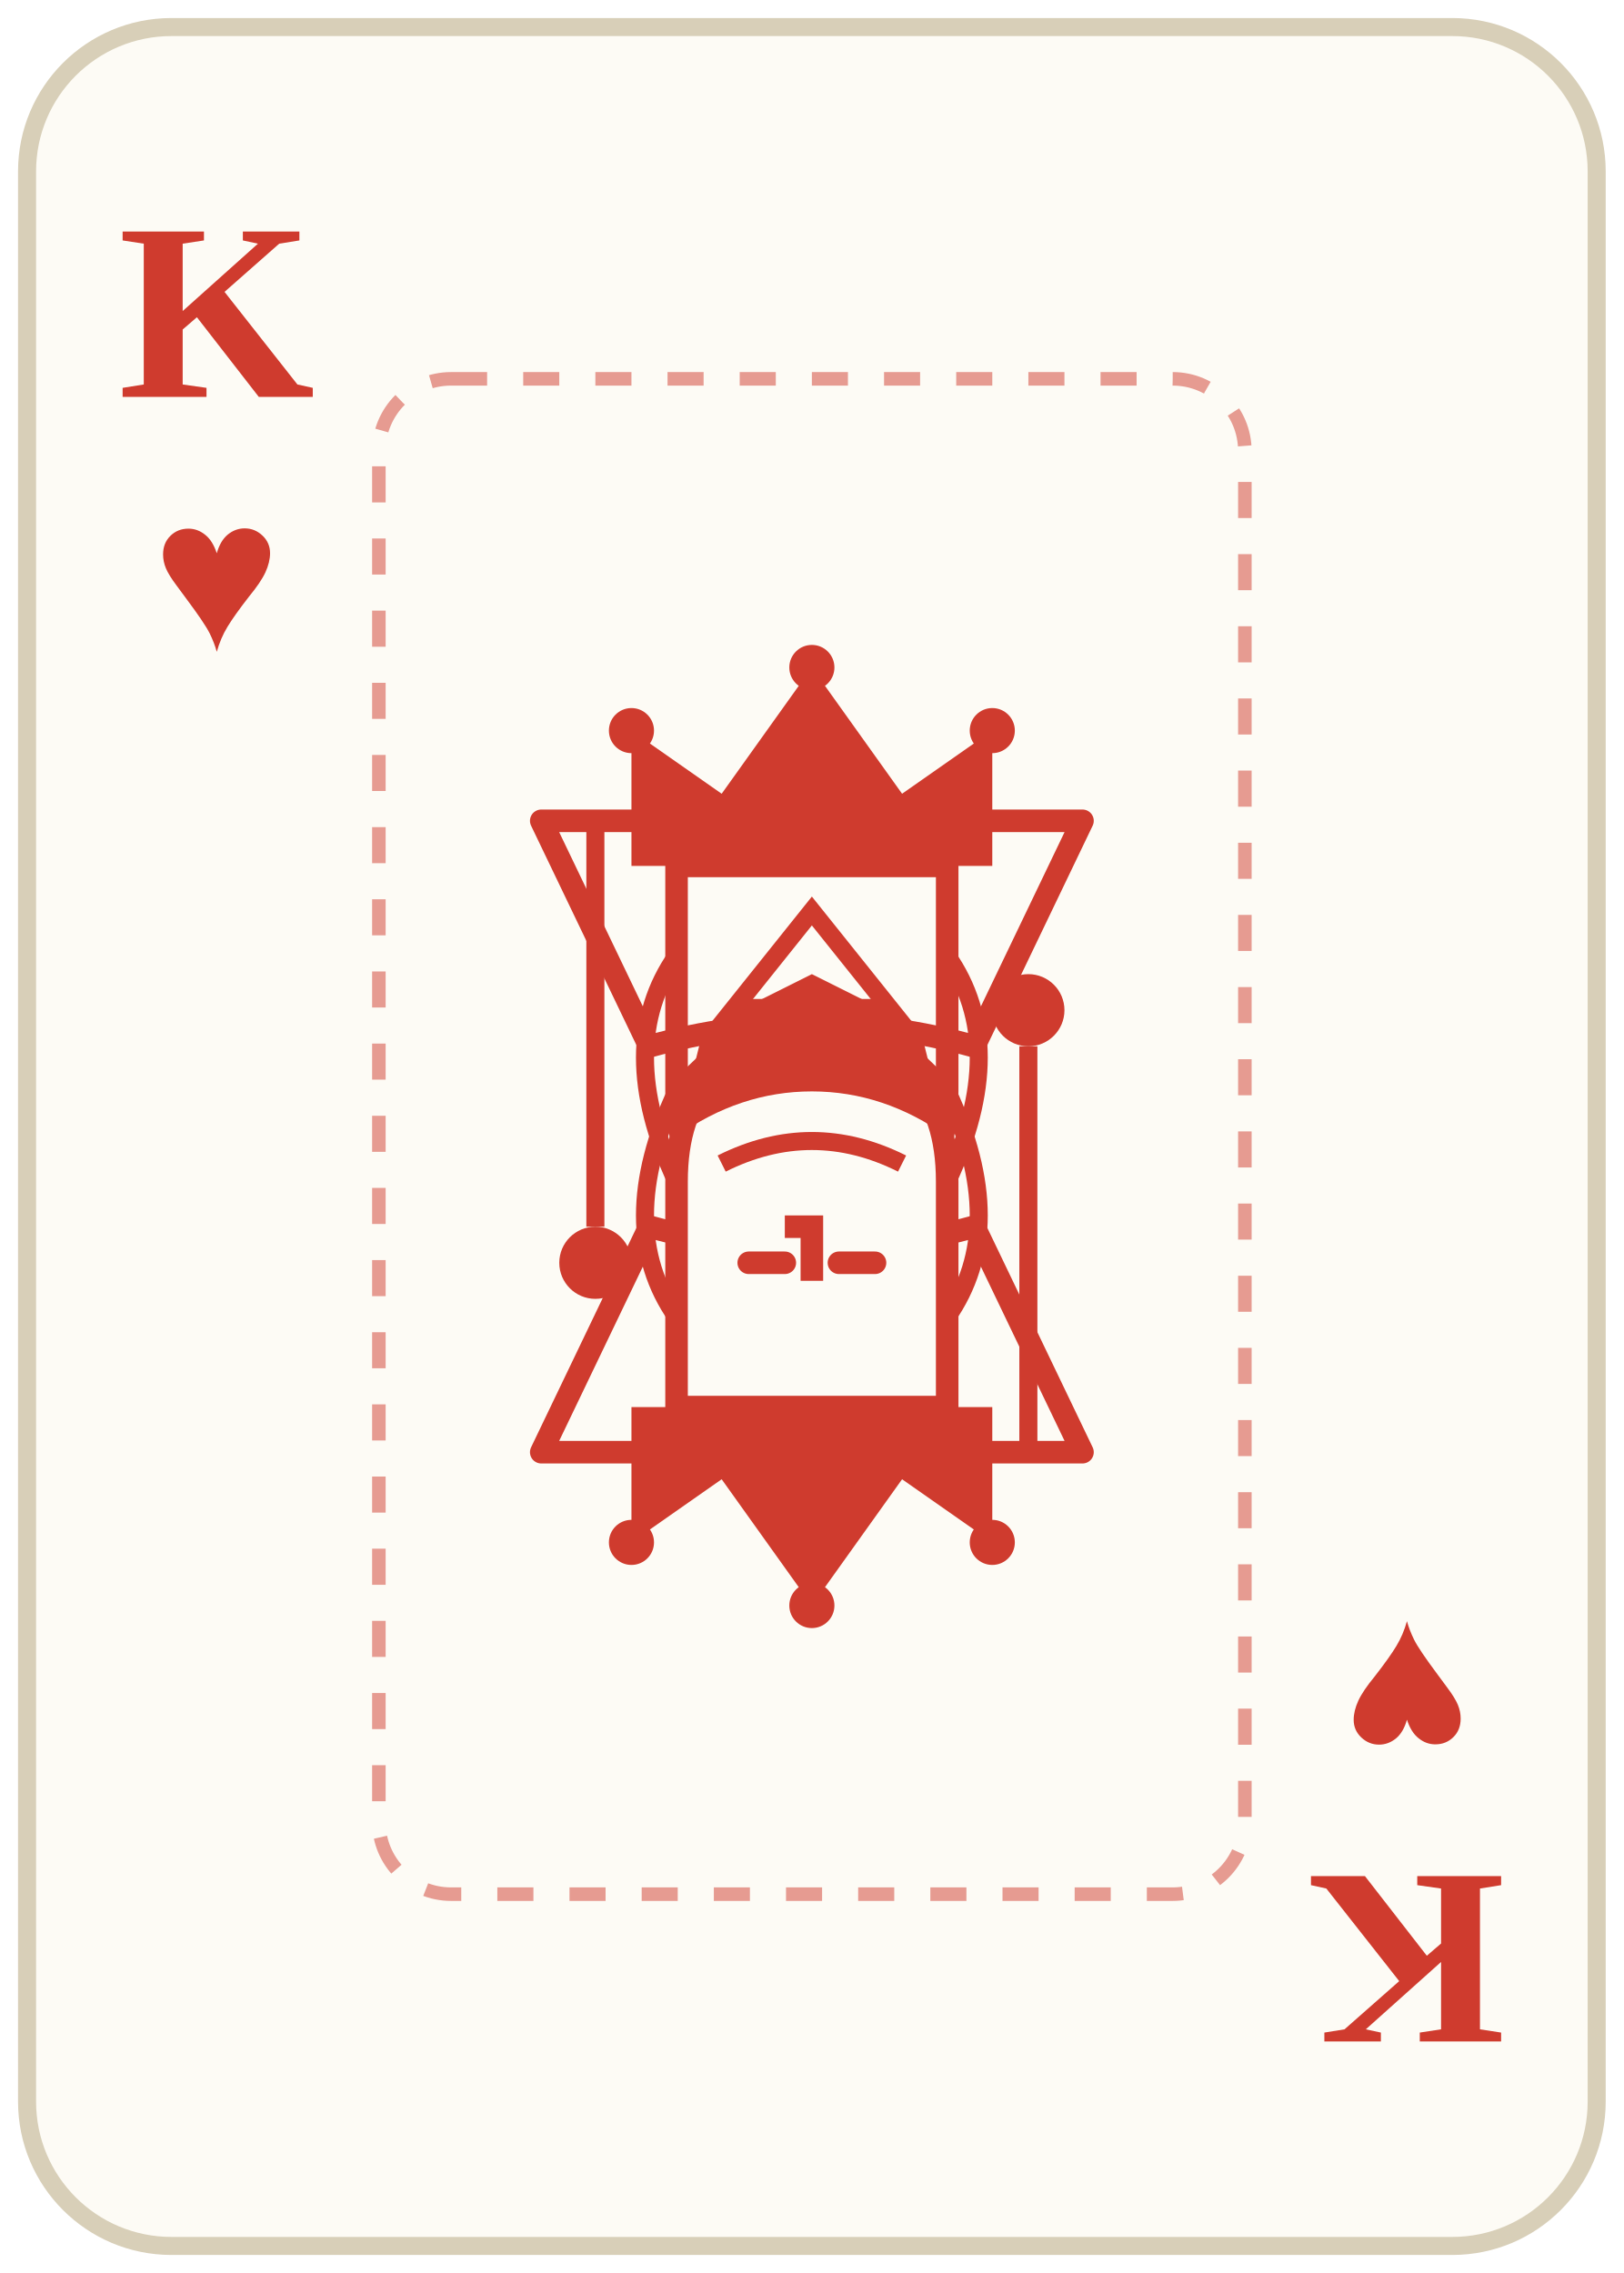
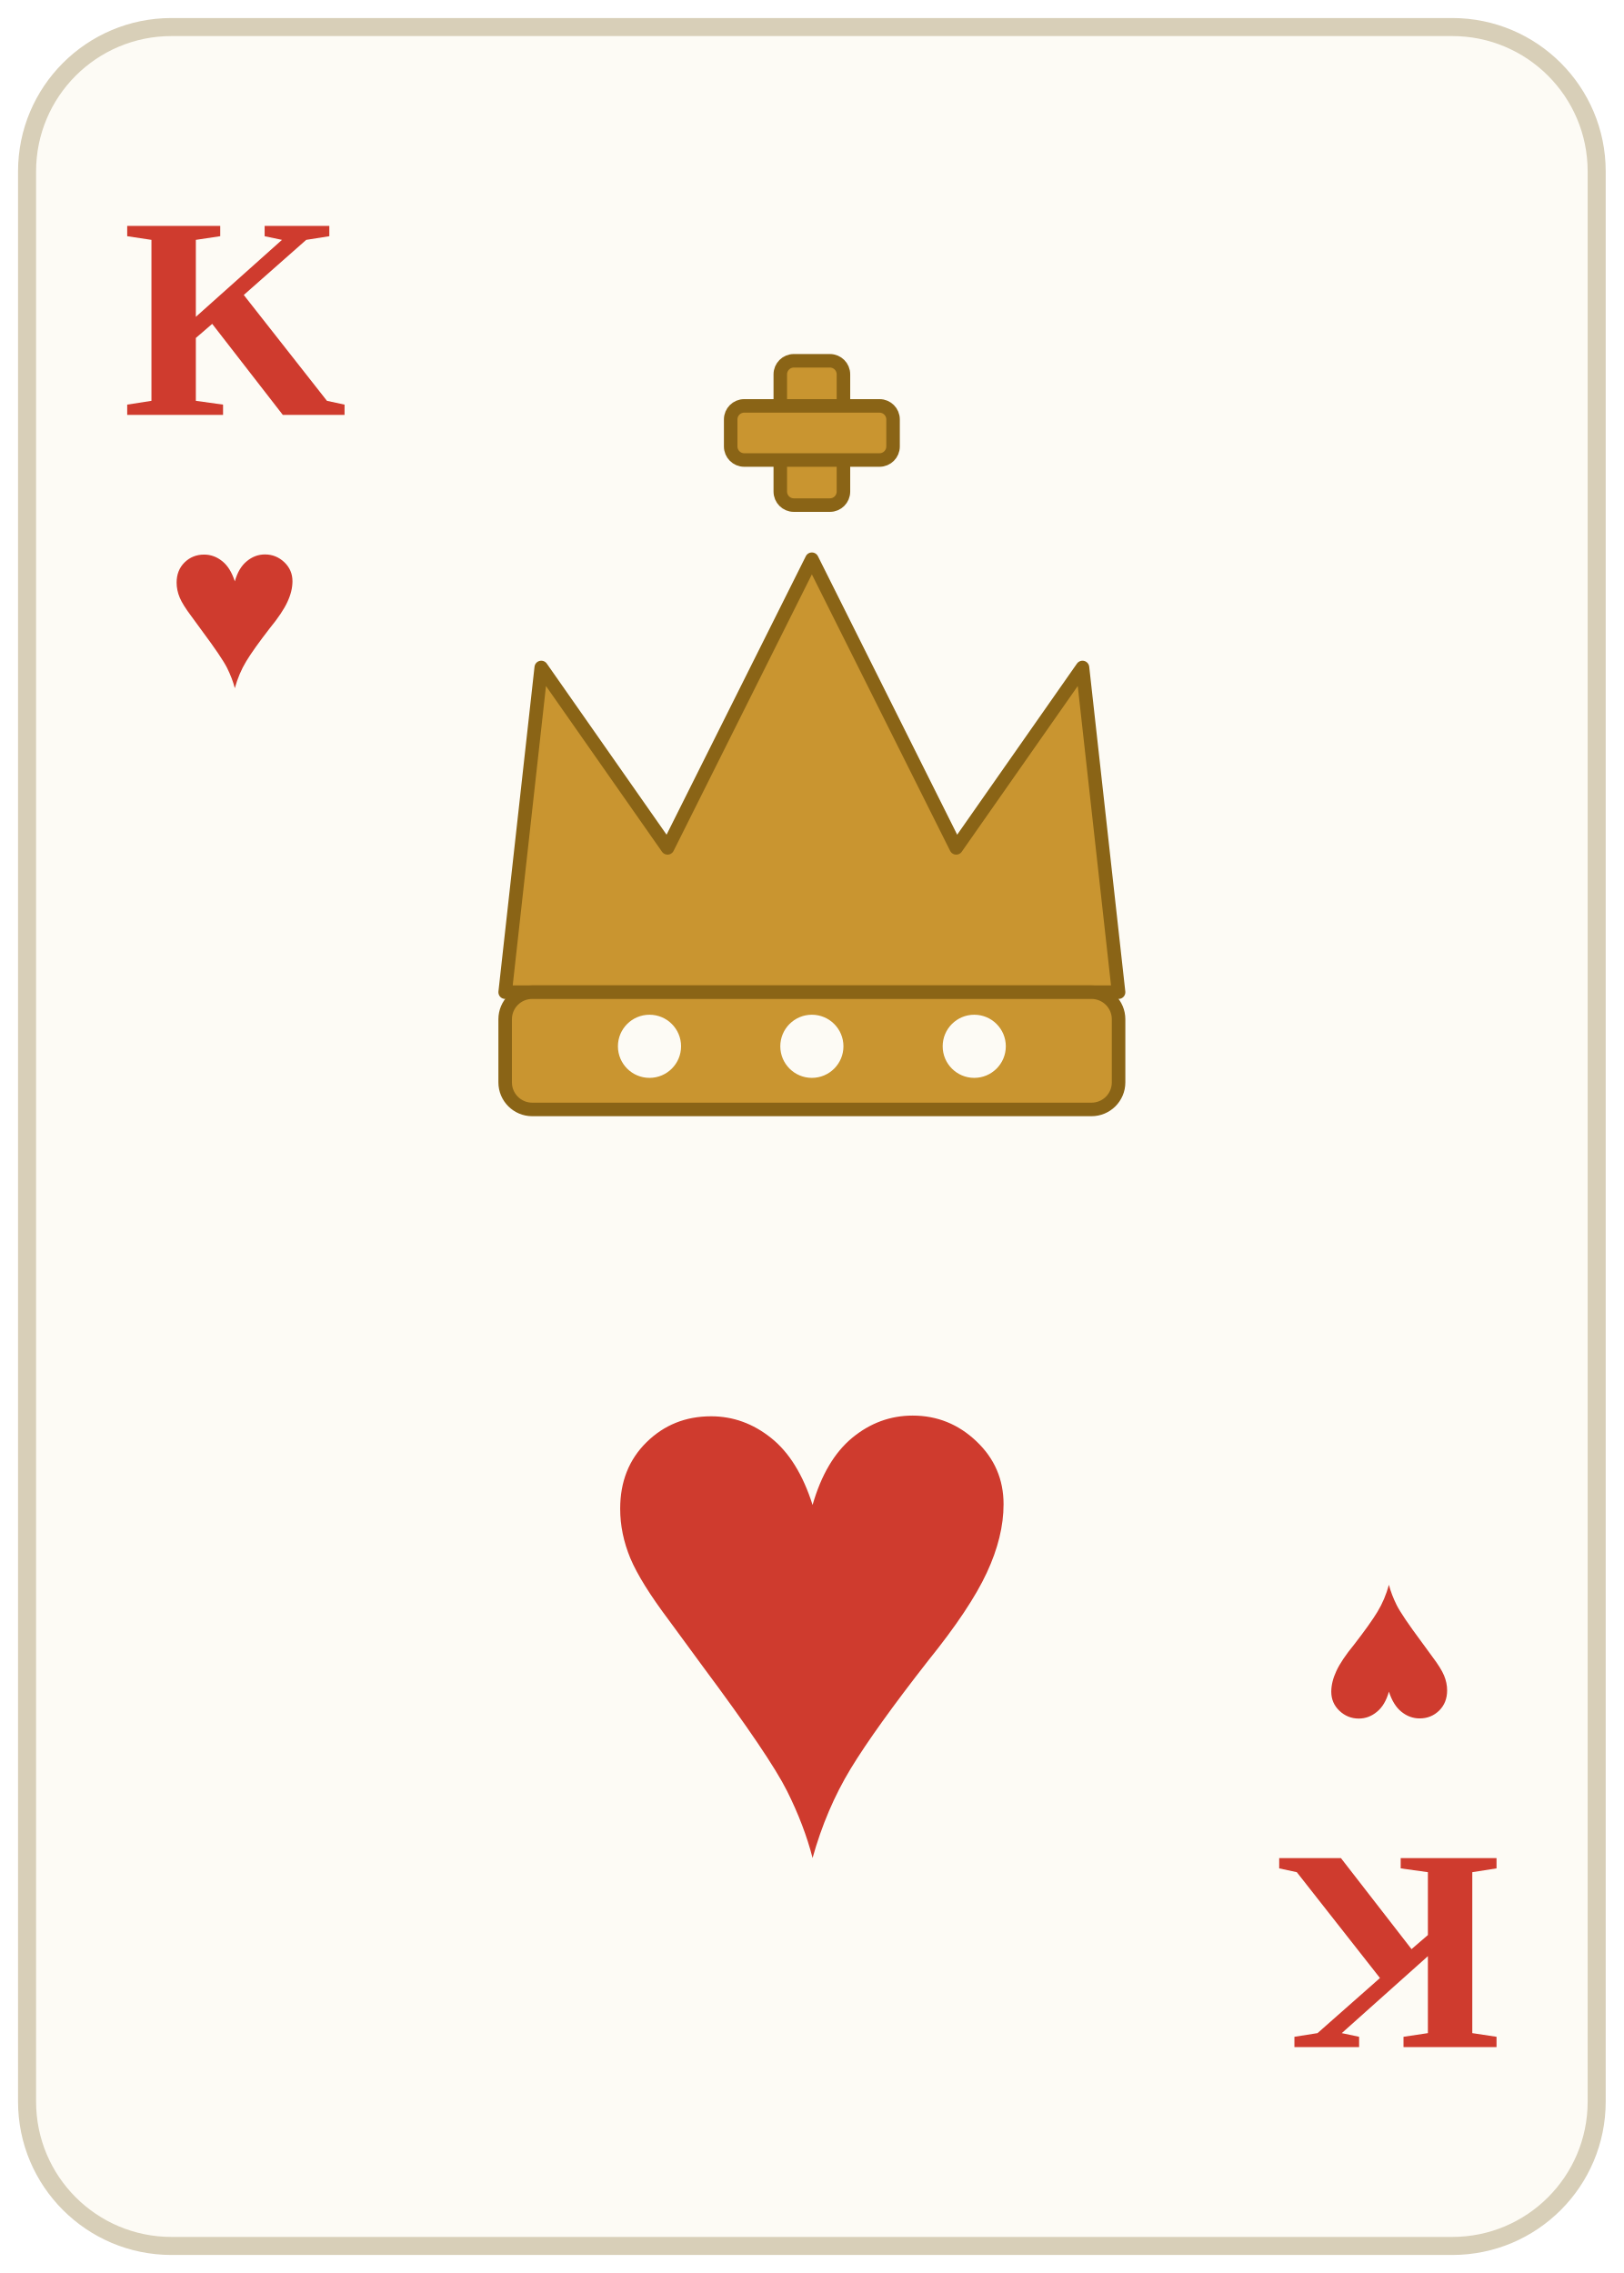
<svg xmlns="http://www.w3.org/2000/svg" viewBox="0 0 180 252" width="180" height="252">
  <rect x="3" y="3" width="174" height="246" rx="16" fill="#fdfbf5" stroke="#d8cfb8" stroke-width="2" />
  <g fill="#cf3b2e" font-family="Georgia, 'Times New Roman', serif" font-weight="700">
    <g>
-       <text x="24" y="44" font-size="28" text-anchor="middle">K</text>
-       <text x="24" y="72" font-size="24" text-anchor="middle">♥</text>
+       <text x="26" y="46" font-size="32" text-anchor="middle">K</text>
+       <text x="26" y="76" font-size="26" text-anchor="middle">♥</text>
    </g>
    <g transform="rotate(180 90 126)">
-       <text x="24" y="44" font-size="28" text-anchor="middle">K</text>
-       <text x="24" y="72" font-size="24" text-anchor="middle">♥</text>
+       <text x="26" y="46" font-size="32" text-anchor="middle">K</text>
+       <text x="26" y="76" font-size="26" text-anchor="middle">♥</text>
    </g>
  </g>
-   <rect x="42" y="42" width="96" height="168" rx="8" fill="none" stroke="#cf3b2e" stroke-width="1.5" stroke-dasharray="4 4" opacity="0.5" />
-   <g transform="translate(90, 126)">
-     <g>
-       <path d="M -20,-30 L -20,-45 L -10,-38 L 0,-52 L 10,-38 L 20,-45 L 20,-30 Z" fill="#cf3b2e" />
-       <line x1="-15" y1="-30" x2="15" y2="-30" stroke="#fdfbf5" stroke-width="2" />
-       <circle cx="-20" cy="-45" r="2.5" fill="#cf3b2e" />
-       <circle cx="0" cy="-52" r="2.5" fill="#cf3b2e" />
-       <circle cx="20" cy="-45" r="2.5" fill="#cf3b2e" />
-       <path d="M -15,-30 L 15,-30 L 15,-5 Q 15,10 0,10 Q -15,10 -15,-5 Z" fill="#fdfbf5" stroke="#cf3b2e" stroke-width="2.5" stroke-linejoin="round" />
-       <path d="M -15,-20 Q -22,-10 -15,5 Q 0,22 15,5 Q 22,-10 15,-20" fill="none" stroke="#cf3b2e" stroke-width="2" />
-       <path d="M -15,0 L -12,12 L 0,18 L 12,12 L 15,0 Q 8,5 0,5 Q -8,5 -15,0 Z" fill="#cf3b2e" />
-       <path d="M -10,-3 Q 0,2 10,-3" stroke="#cf3b2e" stroke-width="2" fill="none" />
-       <line x1="-7" y1="-14" x2="-3" y2="-14" stroke="#cf3b2e" stroke-width="2.5" stroke-linecap="round" />
-       <line x1="3" y1="-14" x2="7" y2="-14" stroke="#cf3b2e" stroke-width="2.5" stroke-linecap="round" />
-       <path d="M 0,-16 L 0,-10 L 3,-10" stroke="#cf3b2e" stroke-width="2.5" fill="none" />
-       <path d="M -30,35 L -18,10 Q 0,15 18,10 L 30,35 Z" fill="none" stroke="#cf3b2e" stroke-width="2.5" stroke-linejoin="round" />
-       <path d="M -12,10 L 0,25 L 12,10" stroke="#cf3b2e" stroke-width="2" fill="none" />
-       <line x1="24" y1="-10" x2="24" y2="35" stroke="#cf3b2e" stroke-width="2" />
-       <circle cx="24" cy="-14" r="4" fill="#cf3b2e" />
-     </g>
-     <g transform="rotate(180)">
-       <path d="M -20,-30 L -20,-45 L -10,-38 L 0,-52 L 10,-38 L 20,-45 L 20,-30 Z" fill="#cf3b2e" />
-       <line x1="-15" y1="-30" x2="15" y2="-30" stroke="#fdfbf5" stroke-width="2" />
-       <circle cx="-20" cy="-45" r="2.5" fill="#cf3b2e" />
-       <circle cx="0" cy="-52" r="2.5" fill="#cf3b2e" />
-       <circle cx="20" cy="-45" r="2.5" fill="#cf3b2e" />
-       <path d="M -15,-30 L 15,-30 L 15,-5 Q 15,10 0,10 Q -15,10 -15,-5 Z" fill="#fdfbf5" stroke="#cf3b2e" stroke-width="2.5" stroke-linejoin="round" />
-       <path d="M -15,-20 Q -22,-10 -15,5 Q 0,22 15,5 Q 22,-10 15,-20" fill="none" stroke="#cf3b2e" stroke-width="2" />
-       <path d="M -15,0 L -12,12 L 0,18 L 12,12 L 15,0 Q 8,5 0,5 Q -8,5 -15,0 Z" fill="#cf3b2e" />
-       <path d="M -10,-3 Q 0,2 10,-3" stroke="#cf3b2e" stroke-width="2" fill="none" />
-       <line x1="-7" y1="-14" x2="-3" y2="-14" stroke="#cf3b2e" stroke-width="2.5" stroke-linecap="round" />
-       <line x1="3" y1="-14" x2="7" y2="-14" stroke="#cf3b2e" stroke-width="2.5" stroke-linecap="round" />
-       <path d="M 0,-16 L 0,-10 L 3,-10" stroke="#cf3b2e" stroke-width="2.5" fill="none" />
-       <path d="M -30,35 L -18,10 Q 0,15 18,10 L 30,35 Z" fill="none" stroke="#cf3b2e" stroke-width="2.5" stroke-linejoin="round" />
-       <path d="M -12,10 L 0,25 L 12,10" stroke="#cf3b2e" stroke-width="2" fill="none" />
-       <line x1="24" y1="-10" x2="24" y2="35" stroke="#cf3b2e" stroke-width="2" />
-       <circle cx="24" cy="-14" r="4" fill="#cf3b2e" />
-     </g>
+   <g fill="#c99530" stroke="#8a6416" stroke-width="1.5" stroke-linejoin="round" stroke-linecap="round">
+     <rect x="86.5" y="40" width="7" height="16" rx="1.5" />
+     <rect x="81" y="45" width="18" height="6" rx="1.5" />
+     <path d="M 56,110 L 60,74 L 74,94 L 90,62 L 106,94 L 120,74 L 124,110 Z" />
+     <rect x="56" y="110" width="68" height="13" rx="3" />
+     <circle cx="72" cy="116" r="3.5" fill="#fdfbf5" stroke="none" />
+     <circle cx="90" cy="116" r="3.5" fill="#fdfbf5" stroke="none" />
+     <circle cx="108" cy="116" r="3.5" fill="#fdfbf5" stroke="none" />
  </g>
+   <text x="90" y="176" font-size="86" fill="#cf3b2e" text-anchor="middle" dominant-baseline="central" font-family="Georgia, 'Times New Roman', serif" font-weight="700">♥</text>
</svg>
